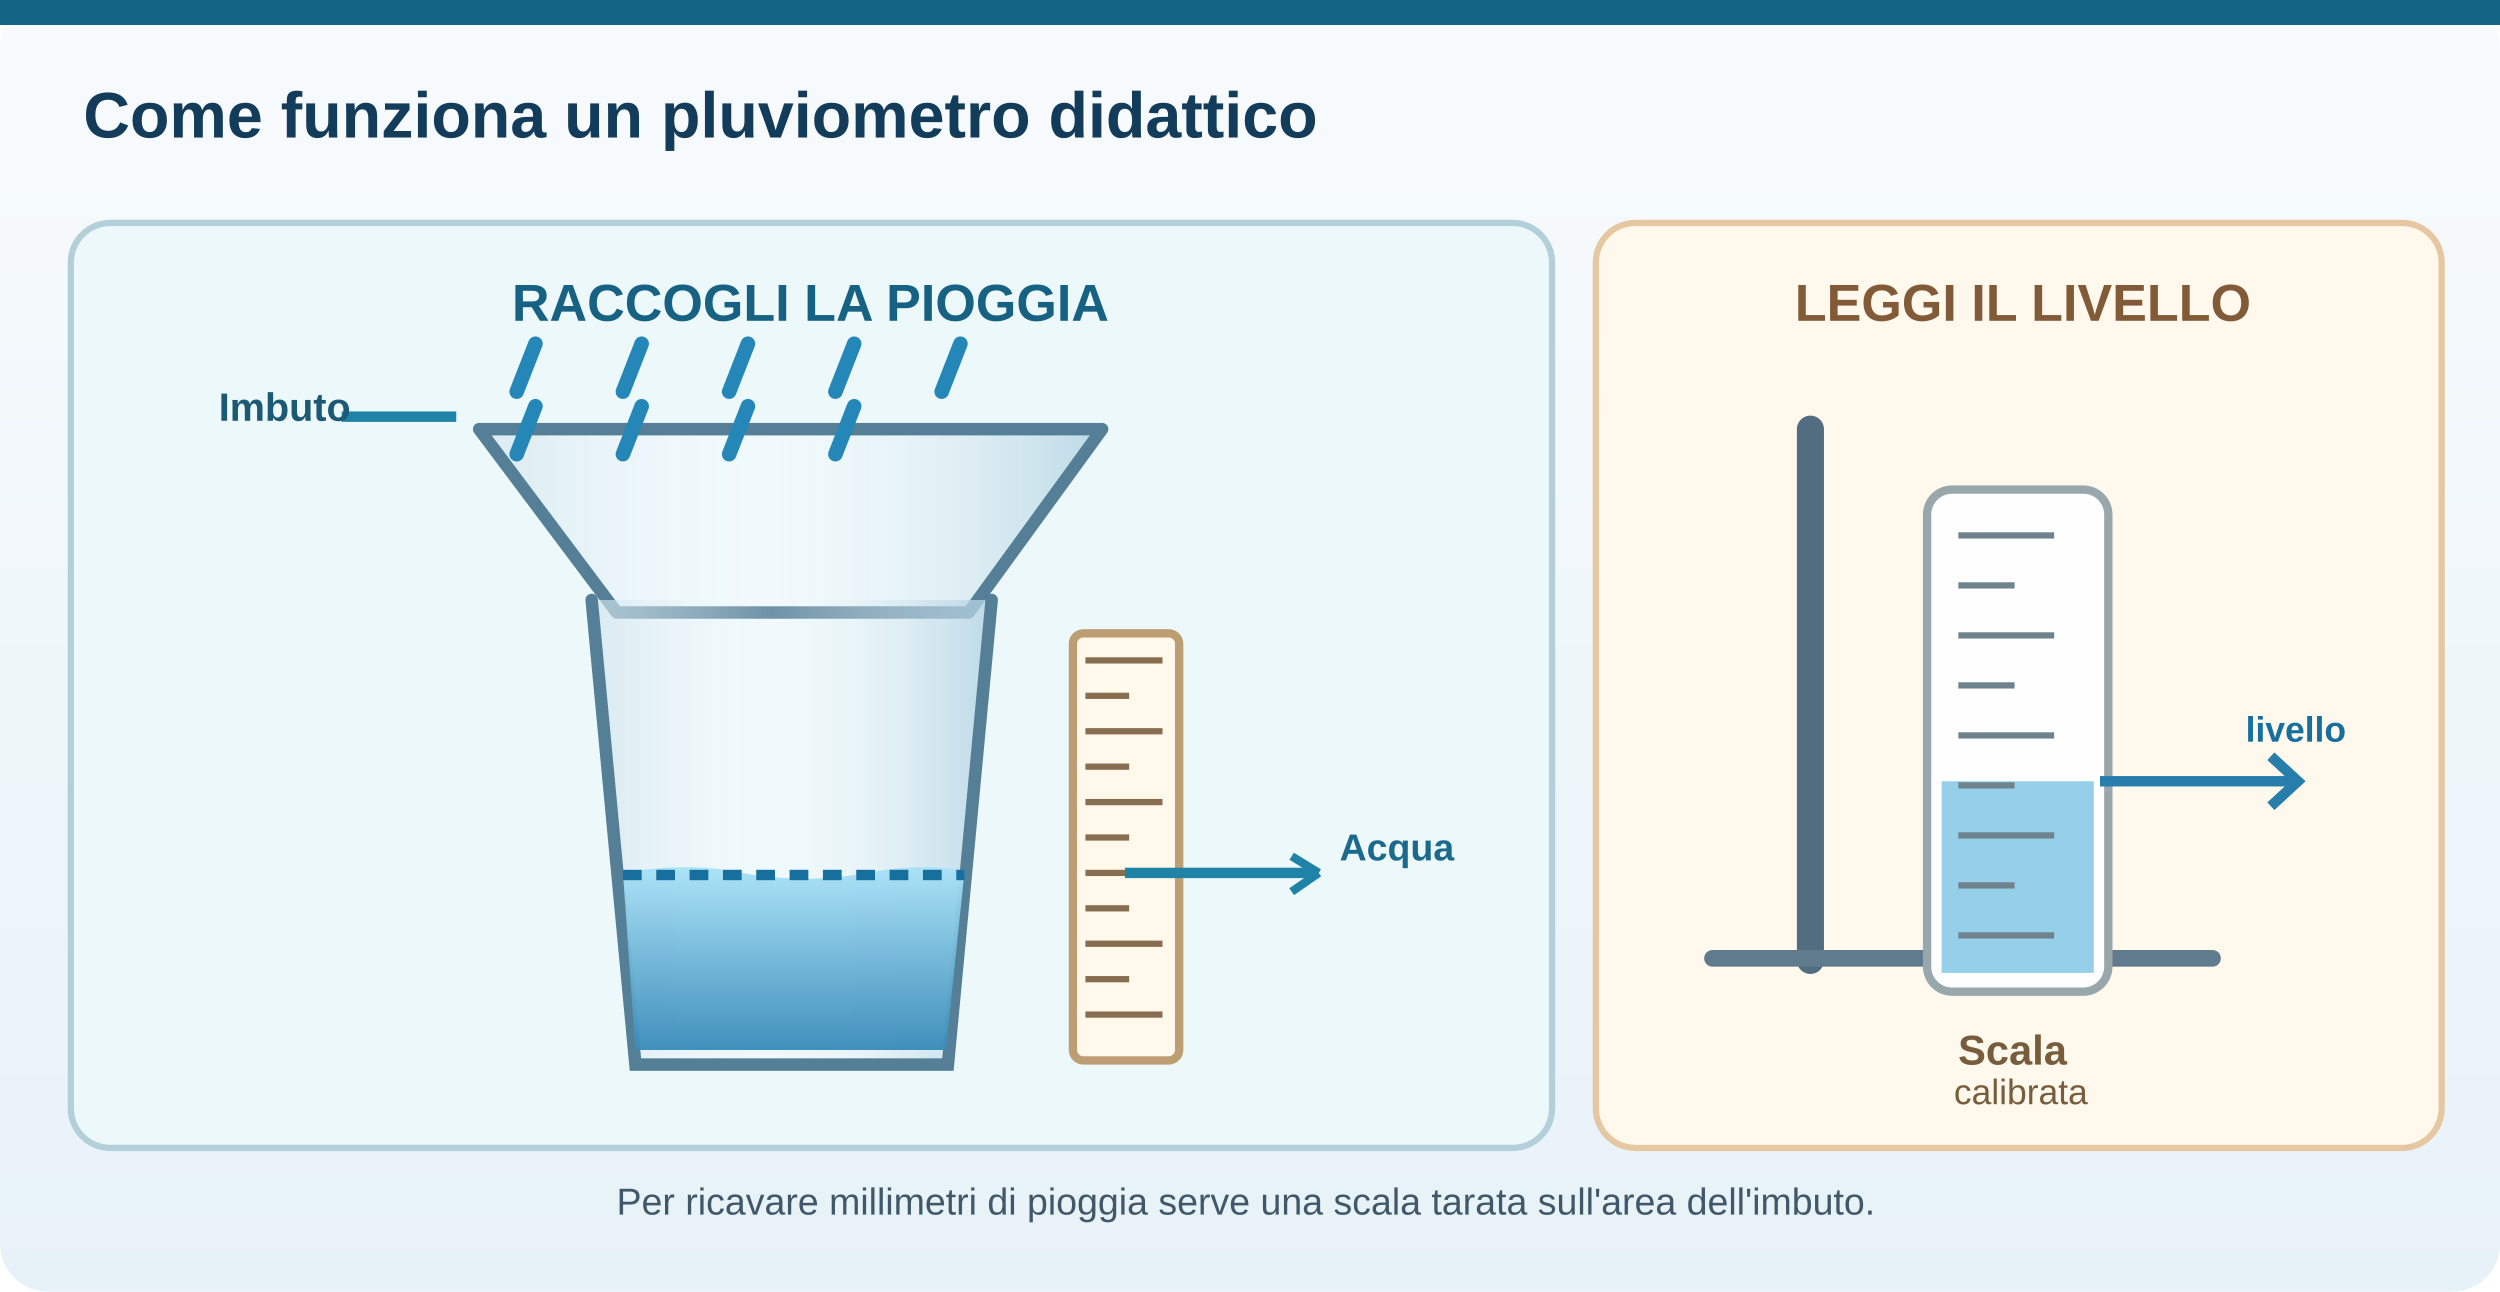
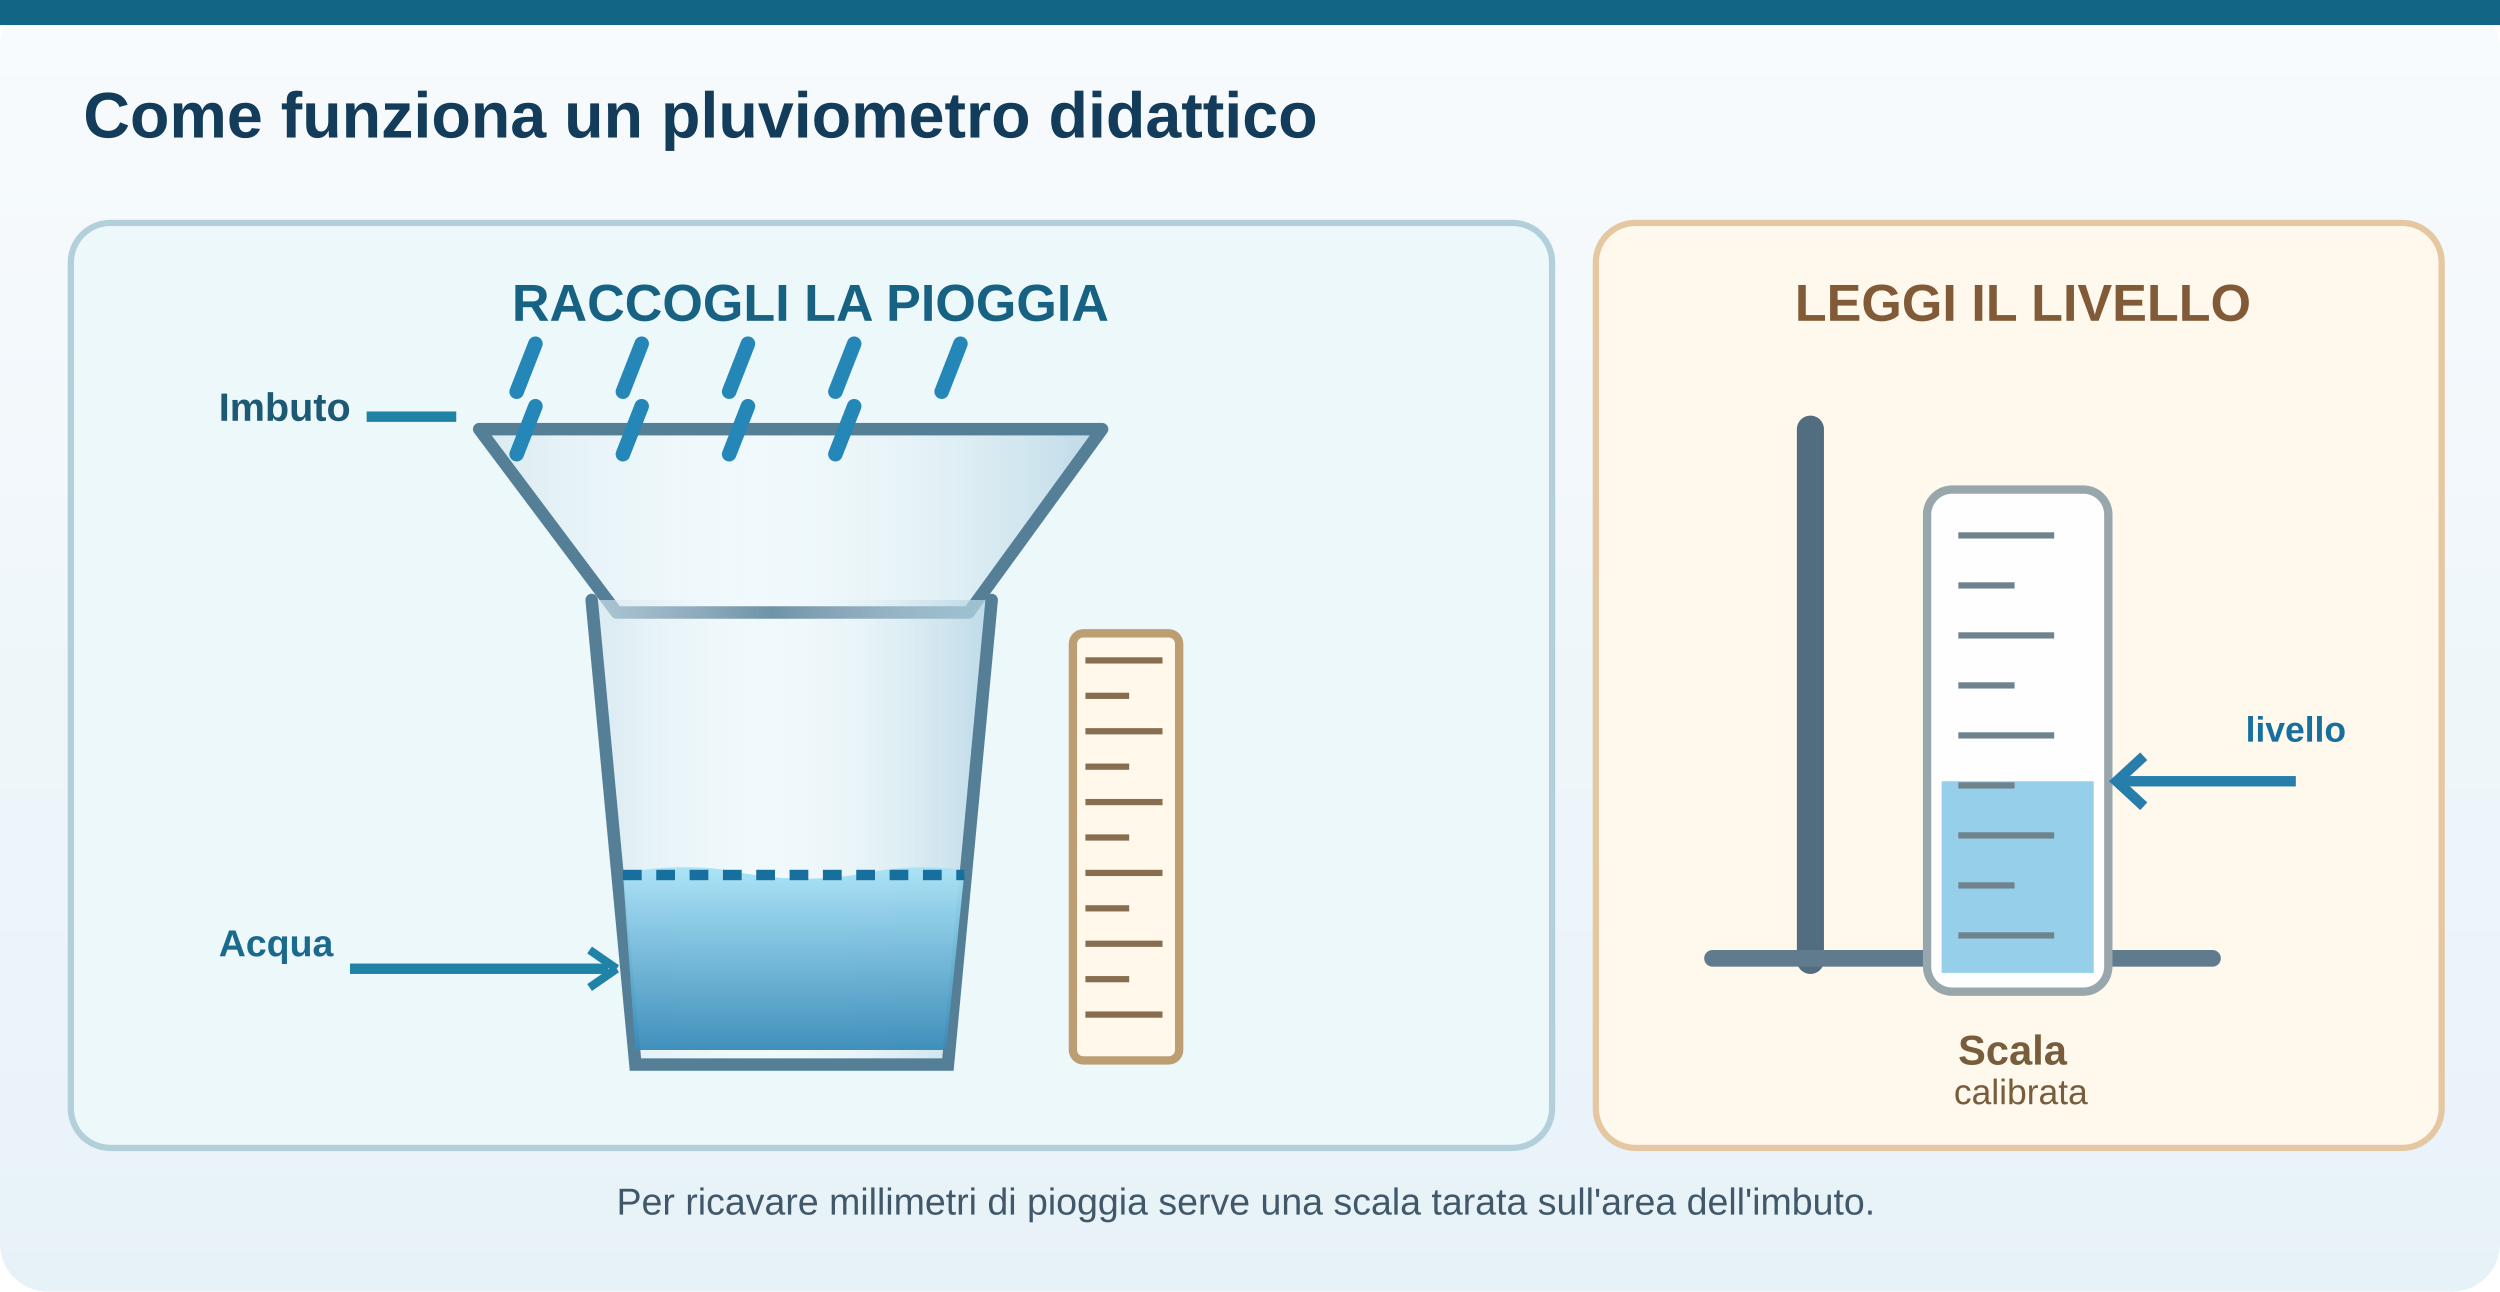
<svg xmlns="http://www.w3.org/2000/svg" width="1200" height="620" viewBox="0 0 1200 620" role="img" aria-labelledby="title desc">
  <defs>
    <linearGradient id="back" x1="0" y1="0" x2="0" y2="1">
      <stop stop-color="#f8fbfd" />
      <stop offset="1" stop-color="#e7f2f8" />
    </linearGradient>
    <linearGradient id="water" x1="0" y1="0" x2="0" y2="1">
      <stop stop-color="#a9e2f6" />
      <stop offset="1" stop-color="#388bb9" />
    </linearGradient>
    <linearGradient id="plastic" x1="0" y1="0" x2="1" y2="0">
      <stop stop-color="#d0e4ed" stop-opacity=".7" />
      <stop offset=".45" stop-color="#ffffff" stop-opacity=".15" />
      <stop offset="1" stop-color="#b0d2e1" stop-opacity=".8" />
    </linearGradient>
    <linearGradient id="fabric" x1="0" y1="0" x2="1" y2="1">
      <stop stop-color="#fae5bc" />
      <stop offset="1" stop-color="#d58a57" />
    </linearGradient>
  </defs>
  <rect width="1200" height="620" rx="23" fill="url(#back)" />
  <rect width="1200" height="12" fill="#136585" />
  <text x="40" y="66" font-family="Arial,sans-serif" font-size="31" font-weight="700" fill="#123c59" text-anchor="start">Come funziona un pluviometro didattico</text>
  <rect x="34" y="107" width="711" height="444" rx="19" fill="#edf8fb" stroke="#b2cfda" stroke-width="3" />
  <rect x="766" y="107" width="406" height="444" rx="19" fill="#fff8ed" stroke="#e5c7a1" stroke-width="3" />
  <text x="389" y="154" font-family="Arial,sans-serif" font-size="25" font-weight="700" fill="#176283" text-anchor="middle">RACCOGLI LA PIOGGIA</text>
  <text x="971" y="154" font-family="Arial,sans-serif" font-size="25" font-weight="700" fill="#815b38" text-anchor="middle">LEGGI IL LIVELLO</text>
  <path d="M230 206 H529 L465 294 H296Z" fill="url(#plastic)" stroke="#547f97" stroke-width="6" stroke-linejoin="round" />
  <path d="M284 288 L305 511 H455 L476 288" fill="url(#plastic)" stroke="#547f97" stroke-width="6" stroke-linecap="round" />
  <path d="M299 419 Q327 414 351 418 Q384 425 416 419 Q442 414 463 418 L454 504 H305Z" fill="url(#water)" opacity=".95" />
  <path d="M299 420 H463" stroke="#176f9e" stroke-width="5" stroke-dasharray="9 7" />
  <rect x="515" y="304" width="51" height="205" rx="5" fill="#fff8eb" stroke="#bd9d72" stroke-width="4" />
  <path d="M521 317 H558" stroke="#886e50" stroke-width="3" />
  <path d="M521 334 H542" stroke="#886e50" stroke-width="3" />
  <path d="M521 351 H558" stroke="#886e50" stroke-width="3" />
  <path d="M521 368 H542" stroke="#886e50" stroke-width="3" />
  <path d="M521 385 H558" stroke="#886e50" stroke-width="3" />
  <path d="M521 402 H542" stroke="#886e50" stroke-width="3" />
  <path d="M521 419 H558" stroke="#886e50" stroke-width="3" />
  <path d="M521 436 H542" stroke="#886e50" stroke-width="3" />
  <path d="M521 453 H558" stroke="#886e50" stroke-width="3" />
  <path d="M521 470 H542" stroke="#886e50" stroke-width="3" />
  <path d="M521 487 H558" stroke="#886e50" stroke-width="3" />
  <path d="M257 165 l-9 23" stroke="#2487b7" stroke-width="7" stroke-linecap="round" />
  <path d="M308 165 l-9 23" stroke="#2487b7" stroke-width="7" stroke-linecap="round" />
  <path d="M359 165 l-9 23" stroke="#2487b7" stroke-width="7" stroke-linecap="round" />
  <path d="M410 165 l-9 23" stroke="#2487b7" stroke-width="7" stroke-linecap="round" />
  <path d="M461 165 l-9 23" stroke="#2487b7" stroke-width="7" stroke-linecap="round" />
  <path d="M257 195 l-9 23" stroke="#2487b7" stroke-width="7" stroke-linecap="round" />
  <path d="M308 195 l-9 23" stroke="#2487b7" stroke-width="7" stroke-linecap="round" />
  <path d="M359 195 l-9 23" stroke="#2487b7" stroke-width="7" stroke-linecap="round" />
  <path d="M410 195 l-9 23" stroke="#2487b7" stroke-width="7" stroke-linecap="round" />
-   <path d="M164 200 H219 M540 419 H633" stroke="#1e83a6" stroke-width="5" fill="none" />
-   <path d="M633 419 l-13 -8 M633 419 l-13 9" stroke="#1e83a6" stroke-width="4" fill="none" />
+   <path d="M176 200 H219M168 465 H292" stroke="#1e83a6" stroke-width="5" fill="none" />
+   <path d="M296 465 l-13 -9 M296 465 l-13 9" stroke="#1e83a6" stroke-width="4" fill="none" />
  <text x="105" y="202" font-family="Arial,sans-serif" font-size="19" font-weight="700" fill="#1c5974" text-anchor="start">Imbuto</text>
-   <text x="643" y="413" font-family="Arial,sans-serif" font-size="18" font-weight="700" fill="#1b6a8d" text-anchor="start">Acqua</text>
+   <text x="105" y="459" font-family="Arial,sans-serif" font-size="18" font-weight="700" fill="#1b6a8d" text-anchor="start">Acqua</text>
  <path d="M869 206 V461" stroke="#526c80" stroke-width="13" stroke-linecap="round" />
  <path d="M822 460 H1062" stroke="#617b8e" stroke-width="8" stroke-linecap="round" />
  <rect x="925" y="235" width="87" height="241" rx="12" fill="#fefefe" stroke="#98a7ac" stroke-width="4" />
  <rect x="932" y="375" width="73" height="92" fill="#7bc3e4" opacity=".8" />
  <path d="M940 257 H986" stroke="#6e838d" stroke-width="3" />
  <path d="M940 281 H967" stroke="#6e838d" stroke-width="3" />
  <path d="M940 305 H986" stroke="#6e838d" stroke-width="3" />
  <path d="M940 329 H967" stroke="#6e838d" stroke-width="3" />
  <path d="M940 353 H986" stroke="#6e838d" stroke-width="3" />
  <path d="M940 377 H967" stroke="#6e838d" stroke-width="3" />
  <path d="M940 401 H986" stroke="#6e838d" stroke-width="3" />
  <path d="M940 425 H967" stroke="#6e838d" stroke-width="3" />
  <path d="M940 449 H986" stroke="#6e838d" stroke-width="3" />
-   <path d="M1008 375 H1102" stroke="#287eaa" stroke-width="5" />
-   <path d="M1090 363 l13 12 -13 12" fill="none" stroke="#287eaa" stroke-width="5" />
+   <path d="M1016 375 H1102" stroke="#287eaa" stroke-width="5" />
+   <path d="M1029 363 l-13 12 13 12" fill="none" stroke="#287eaa" stroke-width="5" />
  <text x="1102" y="356" font-family="Arial,sans-serif" font-size="17" font-weight="700" fill="#166f9e" text-anchor="middle">livello</text>
  <text x="966" y="511" font-family="Arial,sans-serif" font-size="20" font-weight="700" fill="#775d3b" text-anchor="middle">Scala</text>
  <text x="970" y="530" font-family="Arial,sans-serif" font-size="17" font-weight="400" fill="#775d3b" text-anchor="middle">calibrata</text>
  <text x="598" y="583" font-family="Arial,sans-serif" font-size="18" font-weight="400" fill="#40586a" text-anchor="middle">Per ricavare millimetri di pioggia serve una scala tarata sull'area dell'imbuto.</text>
</svg>
